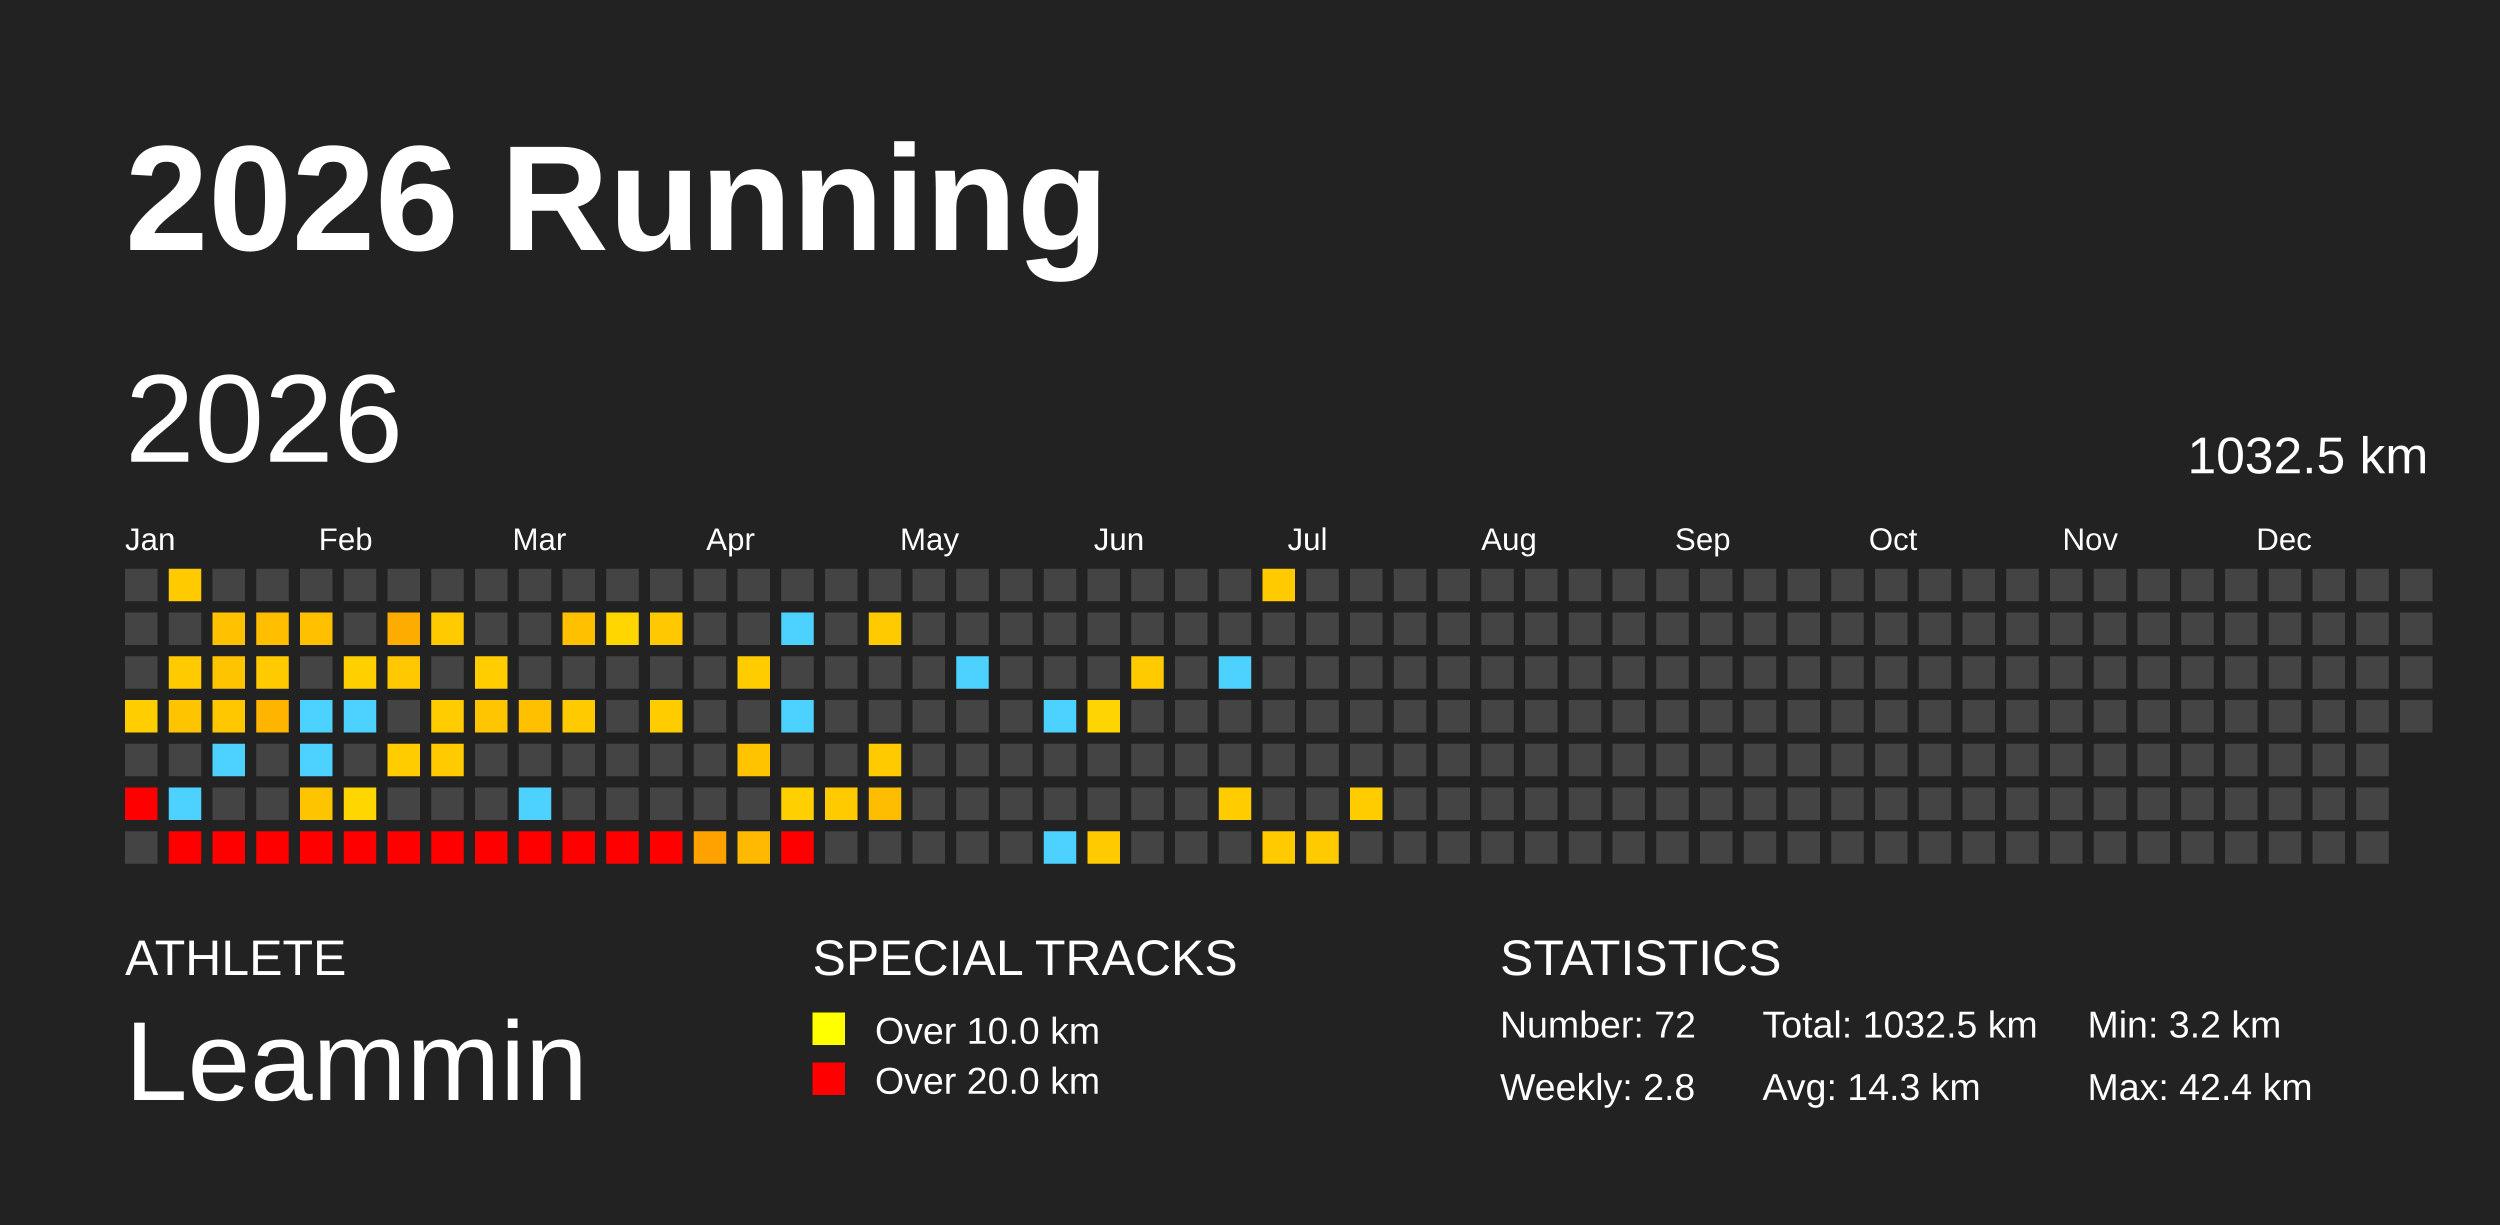
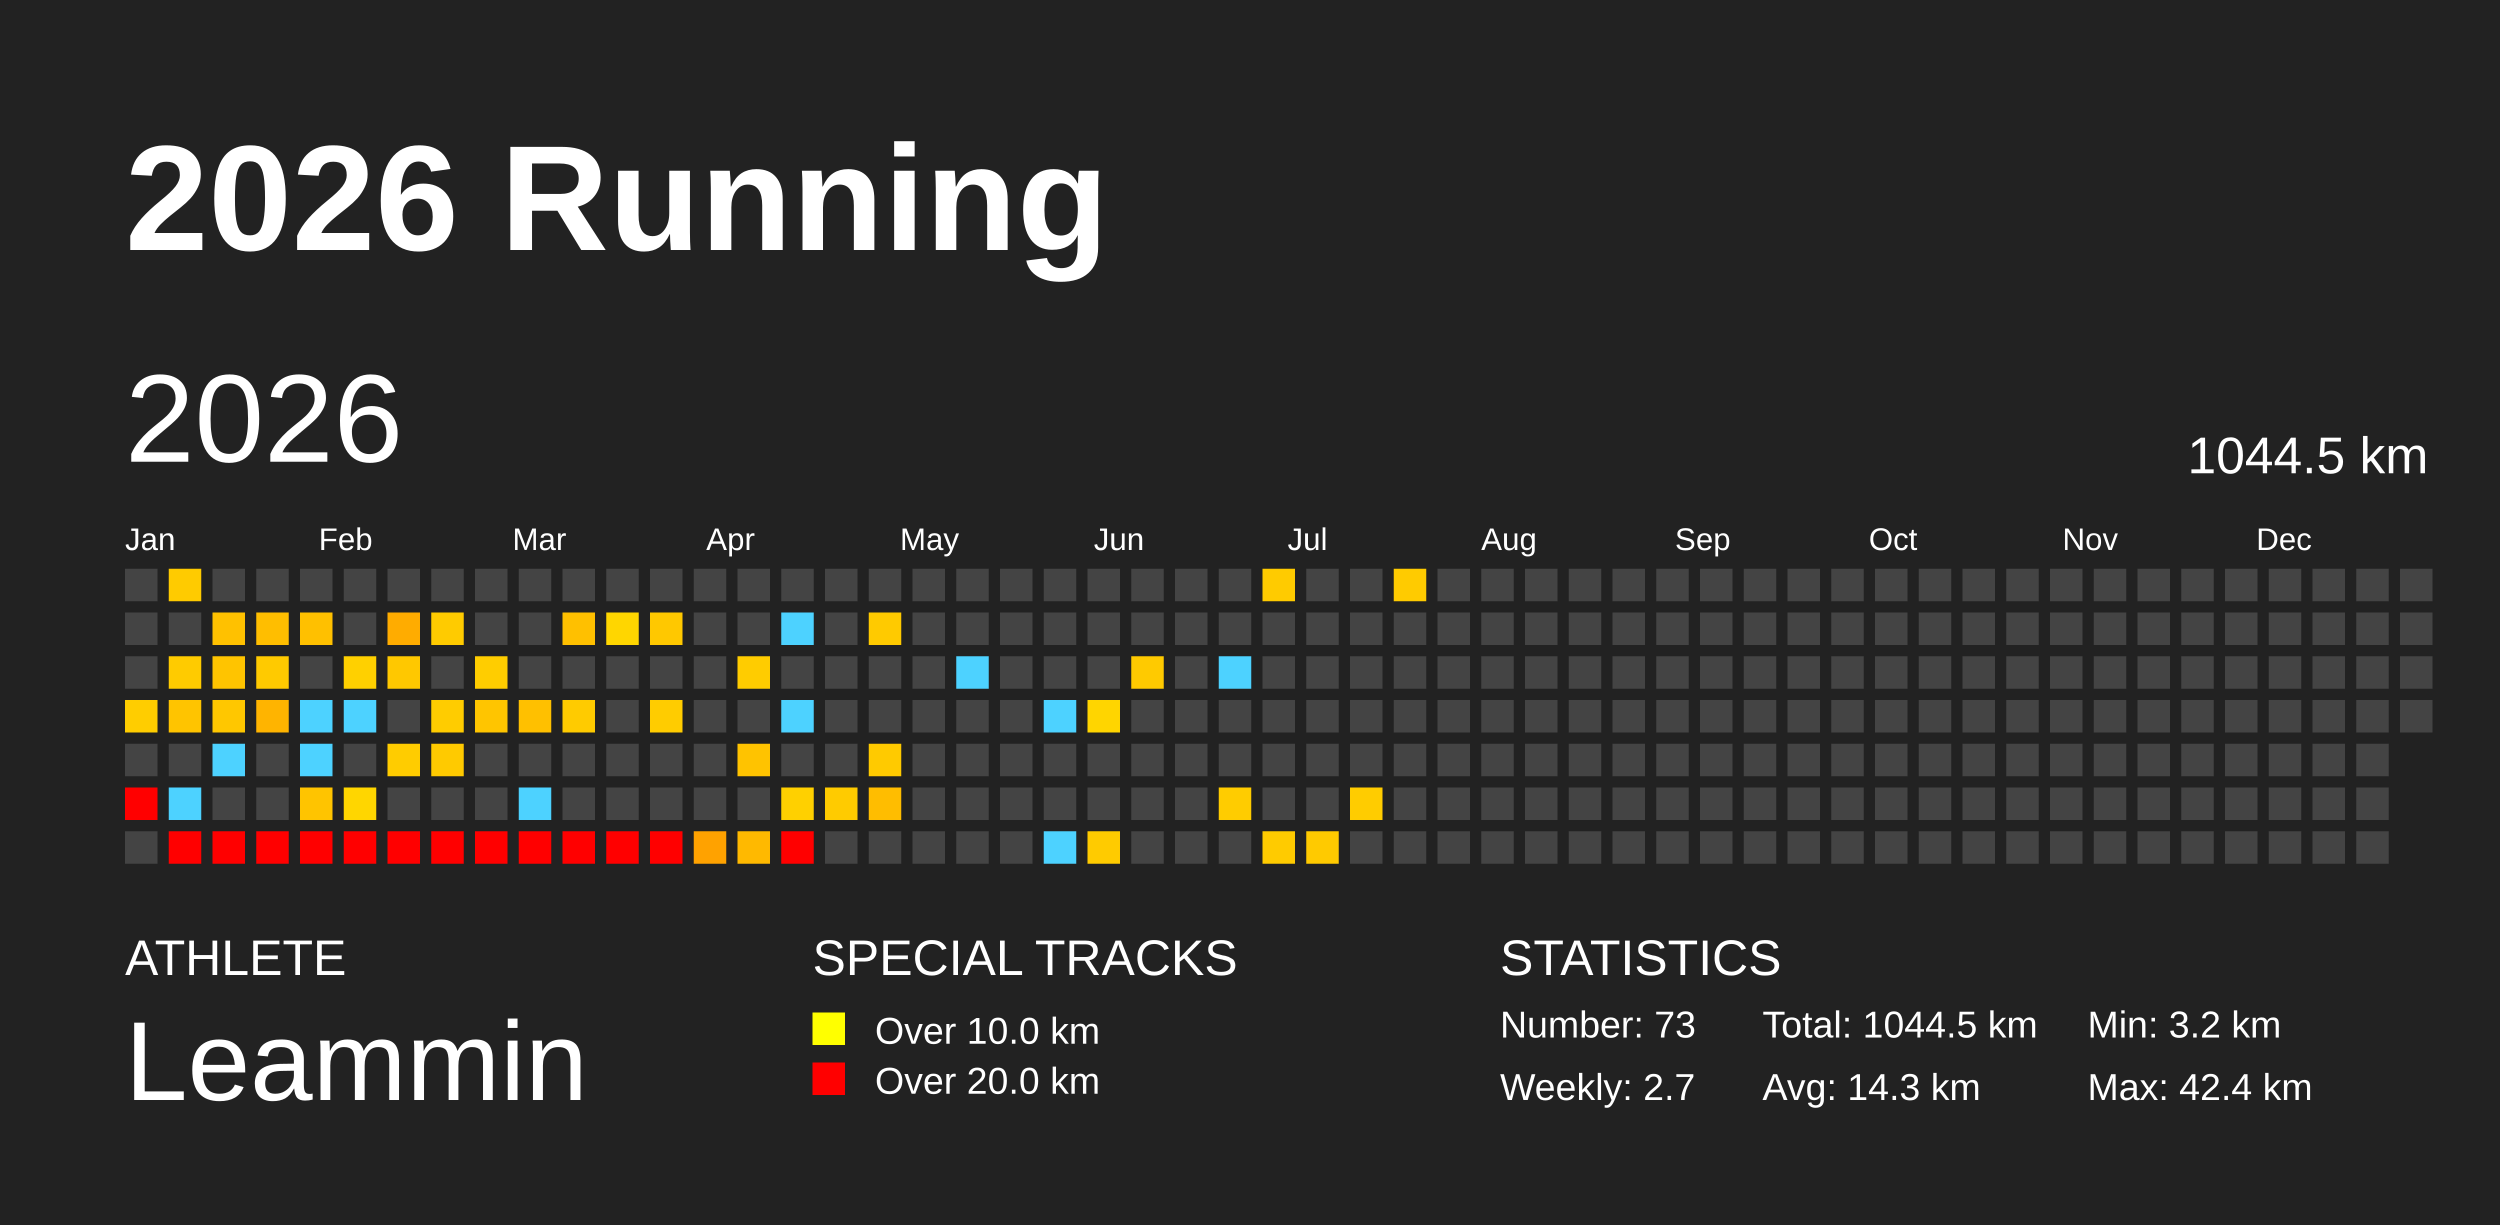
<svg xmlns="http://www.w3.org/2000/svg" baseProfile="full" height="98mm" version="1.1" viewBox="0,0,200,98" width="200mm">
  <defs />
  <rect fill="#222222" height="98" width="200" x="0" y="0" />
  <text fill="#FFFFFF" style="font-size:12px; font-family:Arial; font-weight:bold;" x="10" y="20">2026 Running</text>
  <text fill="#FFFFFF" style="font-size:4px; font-family:Arial" x="10" y="78">ATHLETE</text>
  <text fill="#FFFFFF" style="font-size:9px; font-family:Arial" x="10" y="88">Leammin</text>
  <text fill="#FFFFFF" style="font-size:4px; font-family:Arial" x="65" y="78">SPECIAL TRACKS</text>
  <rect fill="yellow" height="2.6" width="2.6" x="65" y="81" />
  <text fill="#FFFFFF" style="font-size:3px; font-family:Arial" x="70" y="83.5">Over 10.0 km</text>
  <rect fill="red" height="2.6" width="2.6" x="65" y="85" />
  <text fill="#FFFFFF" style="font-size:3px; font-family:Arial" x="70" y="87.5">Over 20.0 km</text>
  <text fill="#FFFFFF" style="font-size:4px; font-family:Arial" x="120" y="78">STATISTICS</text>
-   <text fill="#FFFFFF" style="font-size:3px; font-family:Arial" x="120" y="83">Number: 72</text>
-   <text fill="#FFFFFF" style="font-size:3px; font-family:Arial" x="120" y="88">Weekly: 2.8</text>
-   <text fill="#FFFFFF" style="font-size:3px; font-family:Arial" x="141" y="83">Total: 1032.5 km</text>
+   <text fill="#FFFFFF" style="font-size:3px; font-family:Arial" x="120" y="83">Number: 73</text>
+   <text fill="#FFFFFF" style="font-size:3px; font-family:Arial" x="120" y="88">Weekly: 2.7</text>
+   <text fill="#FFFFFF" style="font-size:3px; font-family:Arial" x="141" y="83">Total: 1044.5 km</text>
  <text fill="#FFFFFF" style="font-size:3px; font-family:Arial" x="141" y="88">Avg: 14.3 km</text>
  <text fill="#FFFFFF" style="font-size:3px; font-family:Arial" x="167" y="83">Min: 3.2 km</text>
  <text fill="#FFFFFF" style="font-size:3px; font-family:Arial" x="167" y="88">Max: 42.4 km</text>
  <text dominant-baseline="hanging" fill="#FFFFFF" style="font-size:10.0px; font-family:Arial;" x="10" y="30">2026</text>
-   <text dominant-baseline="hanging" fill="#FFFFFF" style="font-size:4.125px; font-family:Arial;" x="175" y="35">1032.5 km</text>
+   <text dominant-baseline="hanging" fill="#FFFFFF" style="font-size:4.125px; font-family:Arial;" x="175" y="35">1044.5 km</text>
  <text fill="#FFFFFF" style="font-size:2.5px; font-family:Arial" x="10.0" y="44">Jan</text>
  <text fill="#FFFFFF" style="font-size:2.5px; font-family:Arial" x="25.5" y="44">Feb</text>
  <text fill="#FFFFFF" style="font-size:2.5px; font-family:Arial" x="41.0" y="44">Mar</text>
  <text fill="#FFFFFF" style="font-size:2.5px; font-family:Arial" x="56.5" y="44">Apr</text>
  <text fill="#FFFFFF" style="font-size:2.5px; font-family:Arial" x="72.0" y="44">May</text>
  <text fill="#FFFFFF" style="font-size:2.5px; font-family:Arial" x="87.5" y="44">Jun</text>
  <text fill="#FFFFFF" style="font-size:2.5px; font-family:Arial" x="103.0" y="44">Jul</text>
  <text fill="#FFFFFF" style="font-size:2.5px; font-family:Arial" x="118.5" y="44">Aug</text>
  <text fill="#FFFFFF" style="font-size:2.5px; font-family:Arial" x="134.0" y="44">Sep</text>
  <text fill="#FFFFFF" style="font-size:2.5px; font-family:Arial" x="149.5" y="44">Oct</text>
  <text fill="#FFFFFF" style="font-size:2.5px; font-family:Arial" x="165.0" y="44">Nov</text>
  <text fill="#FFFFFF" style="font-size:2.5px; font-family:Arial" x="180.5" y="44">Dec</text>
  <rect fill="#444444" height="2.6" width="2.6" x="10.0" y="45.5" />
  <rect fill="#444444" height="2.6" width="2.6" x="10.0" y="49.0" />
  <rect fill="#444444" height="2.6" width="2.6" x="10.0" y="52.5" />
  <rect fill="#ffcd00" height="2.6" width="2.6" x="10.0" y="56.0" />
  <rect fill="#444444" height="2.6" width="2.6" x="10.0" y="59.5" />
  <rect fill="red" height="2.6" width="2.6" x="10.0" y="63.0" />
  <rect fill="#444444" height="2.6" width="2.6" x="10.0" y="66.5" />
  <rect fill="#ffcb00" height="2.6" width="2.6" x="13.5" y="45.5" />
  <rect fill="#444444" height="2.6" width="2.6" x="13.5" y="49.0" />
  <rect fill="#ffcb00" height="2.6" width="2.6" x="13.5" y="52.5" />
  <rect fill="#ffc400" height="2.6" width="2.6" x="13.5" y="56.0" />
  <rect fill="#444444" height="2.6" width="2.6" x="13.5" y="59.5" />
  <rect fill="#4dd2ff" height="2.6" width="2.6" x="13.5" y="63.0" />
  <rect fill="red" height="2.6" width="2.6" x="13.5" y="66.5" />
  <rect fill="#444444" height="2.6" width="2.6" x="17.0" y="45.5" />
  <rect fill="#ffc100" height="2.6" width="2.6" x="17.0" y="49.0" />
  <rect fill="#ffc400" height="2.6" width="2.6" x="17.0" y="52.5" />
  <rect fill="#ffc700" height="2.6" width="2.6" x="17.0" y="56.0" />
  <rect fill="#4dd2ff" height="2.6" width="2.6" x="17.0" y="59.5" />
  <rect fill="#444444" height="2.6" width="2.6" x="17.0" y="63.0" />
  <rect fill="red" height="2.6" width="2.6" x="17.0" y="66.5" />
  <rect fill="#444444" height="2.6" width="2.6" x="20.5" y="45.5" />
  <rect fill="#ffbe00" height="2.6" width="2.6" x="20.5" y="49.0" />
  <rect fill="#ffca00" height="2.6" width="2.6" x="20.5" y="52.5" />
  <rect fill="#ffb400" height="2.6" width="2.6" x="20.5" y="56.0" />
  <rect fill="#444444" height="2.6" width="2.6" x="20.5" y="59.5" />
  <rect fill="#444444" height="2.6" width="2.6" x="20.5" y="63.0" />
  <rect fill="red" height="2.6" width="2.6" x="20.5" y="66.5" />
  <rect fill="#444444" height="2.6" width="2.6" x="24.0" y="45.5" />
  <rect fill="#ffc000" height="2.6" width="2.6" x="24.0" y="49.0" />
  <rect fill="#444444" height="2.6" width="2.6" x="24.0" y="52.5" />
  <rect fill="#4dd2ff" height="2.6" width="2.6" x="24.0" y="56.0" />
  <rect fill="#4dd2ff" height="2.6" width="2.6" x="24.0" y="59.5" />
  <rect fill="#ffc400" height="2.6" width="2.6" x="24.0" y="63.0" />
  <rect fill="red" height="2.6" width="2.6" x="24.0" y="66.5" />
  <rect fill="#444444" height="2.6" width="2.6" x="27.5" y="45.5" />
  <rect fill="#444444" height="2.6" width="2.6" x="27.5" y="49.0" />
  <rect fill="#ffd000" height="2.6" width="2.6" x="27.5" y="52.5" />
  <rect fill="#4dd2ff" height="2.6" width="2.6" x="27.5" y="56.0" />
  <rect fill="#444444" height="2.6" width="2.6" x="27.5" y="59.5" />
  <rect fill="#ffd600" height="2.6" width="2.6" x="27.5" y="63.0" />
  <rect fill="red" height="2.6" width="2.6" x="27.5" y="66.5" />
  <rect fill="#444444" height="2.6" width="2.6" x="31.0" y="45.5" />
  <rect fill="#ffac00" height="2.6" width="2.6" x="31.0" y="49.0" />
  <rect fill="#ffc800" height="2.6" width="2.6" x="31.0" y="52.5" />
  <rect fill="#444444" height="2.6" width="2.6" x="31.0" y="56.0" />
  <rect fill="#ffcc00" height="2.6" width="2.6" x="31.0" y="59.5" />
  <rect fill="#444444" height="2.6" width="2.6" x="31.0" y="63.0" />
  <rect fill="red" height="2.6" width="2.6" x="31.0" y="66.5" />
  <rect fill="#444444" height="2.6" width="2.6" x="34.5" y="45.5" />
  <rect fill="#ffcb00" height="2.6" width="2.6" x="34.5" y="49.0" />
  <rect fill="#444444" height="2.6" width="2.6" x="34.5" y="52.5" />
  <rect fill="#ffcc00" height="2.6" width="2.6" x="34.5" y="56.0" />
  <rect fill="#ffca00" height="2.6" width="2.6" x="34.5" y="59.5" />
  <rect fill="#444444" height="2.6" width="2.6" x="34.5" y="63.0" />
  <rect fill="red" height="2.6" width="2.6" x="34.5" y="66.5" />
  <rect fill="#444444" height="2.6" width="2.6" x="38.0" y="45.5" />
  <rect fill="#444444" height="2.6" width="2.6" x="38.0" y="49.0" />
  <rect fill="#ffcd00" height="2.6" width="2.6" x="38.0" y="52.5" />
  <rect fill="#ffc500" height="2.6" width="2.6" x="38.0" y="56.0" />
  <rect fill="#444444" height="2.6" width="2.6" x="38.0" y="59.5" />
  <rect fill="#444444" height="2.6" width="2.6" x="38.0" y="63.0" />
  <rect fill="red" height="2.6" width="2.6" x="38.0" y="66.5" />
  <rect fill="#444444" height="2.6" width="2.6" x="41.5" y="45.5" />
  <rect fill="#444444" height="2.6" width="2.6" x="41.5" y="49.0" />
  <rect fill="#444444" height="2.6" width="2.6" x="41.5" y="52.5" />
  <rect fill="#ffc000" height="2.6" width="2.6" x="41.5" y="56.0" />
  <rect fill="#444444" height="2.6" width="2.6" x="41.5" y="59.5" />
  <rect fill="#4dd2ff" height="2.6" width="2.6" x="41.5" y="63.0" />
  <rect fill="red" height="2.6" width="2.6" x="41.5" y="66.5" />
  <rect fill="#444444" height="2.6" width="2.6" x="45.0" y="45.5" />
  <rect fill="#ffc000" height="2.6" width="2.6" x="45.0" y="49.0" />
  <rect fill="#444444" height="2.6" width="2.6" x="45.0" y="52.5" />
  <rect fill="#ffcb00" height="2.6" width="2.6" x="45.0" y="56.0" />
  <rect fill="#444444" height="2.6" width="2.6" x="45.0" y="59.5" />
  <rect fill="#444444" height="2.6" width="2.6" x="45.0" y="63.0" />
  <rect fill="red" height="2.6" width="2.6" x="45.0" y="66.5" />
  <rect fill="#444444" height="2.6" width="2.6" x="48.5" y="45.5" />
  <rect fill="#ffd600" height="2.6" width="2.6" x="48.5" y="49.0" />
  <rect fill="#444444" height="2.6" width="2.6" x="48.5" y="52.5" />
  <rect fill="#444444" height="2.6" width="2.6" x="48.5" y="56.0" />
  <rect fill="#444444" height="2.6" width="2.6" x="48.5" y="59.5" />
  <rect fill="#444444" height="2.6" width="2.6" x="48.5" y="63.0" />
  <rect fill="red" height="2.6" width="2.6" x="48.5" y="66.5" />
  <rect fill="#444444" height="2.6" width="2.6" x="52.0" y="45.5" />
  <rect fill="#ffc800" height="2.6" width="2.6" x="52.0" y="49.0" />
  <rect fill="#444444" height="2.6" width="2.6" x="52.0" y="52.5" />
  <rect fill="#ffcc00" height="2.6" width="2.6" x="52.0" y="56.0" />
  <rect fill="#444444" height="2.6" width="2.6" x="52.0" y="59.5" />
  <rect fill="#444444" height="2.6" width="2.6" x="52.0" y="63.0" />
  <rect fill="red" height="2.6" width="2.6" x="52.0" y="66.5" />
  <rect fill="#444444" height="2.6" width="2.6" x="55.5" y="45.5" />
  <rect fill="#444444" height="2.6" width="2.6" x="55.5" y="49.0" />
  <rect fill="#444444" height="2.6" width="2.6" x="55.5" y="52.5" />
  <rect fill="#444444" height="2.6" width="2.6" x="55.5" y="56.0" />
  <rect fill="#444444" height="2.6" width="2.6" x="55.5" y="59.5" />
  <rect fill="#444444" height="2.6" width="2.6" x="55.5" y="63.0" />
  <rect fill="#ffa200" height="2.6" width="2.6" x="55.5" y="66.5" />
  <rect fill="#444444" height="2.6" width="2.6" x="59.0" y="45.5" />
  <rect fill="#444444" height="2.6" width="2.6" x="59.0" y="49.0" />
  <rect fill="#ffcc00" height="2.6" width="2.6" x="59.0" y="52.5" />
  <rect fill="#444444" height="2.6" width="2.6" x="59.0" y="56.0" />
  <rect fill="#ffc300" height="2.6" width="2.6" x="59.0" y="59.5" />
  <rect fill="#444444" height="2.6" width="2.6" x="59.0" y="63.0" />
  <rect fill="#ffb900" height="2.6" width="2.6" x="59.0" y="66.5" />
  <rect fill="#444444" height="2.6" width="2.6" x="62.5" y="45.5" />
  <rect fill="#4dd2ff" height="2.6" width="2.6" x="62.5" y="49.0" />
  <rect fill="#444444" height="2.6" width="2.6" x="62.5" y="52.5" />
  <rect fill="#4dd2ff" height="2.6" width="2.6" x="62.5" y="56.0" />
  <rect fill="#444444" height="2.6" width="2.6" x="62.5" y="59.5" />
  <rect fill="#ffd000" height="2.6" width="2.6" x="62.5" y="63.0" />
  <rect fill="red" height="2.6" width="2.6" x="62.5" y="66.5" />
  <rect fill="#444444" height="2.6" width="2.6" x="66.0" y="45.5" />
  <rect fill="#444444" height="2.6" width="2.6" x="66.0" y="49.0" />
  <rect fill="#444444" height="2.6" width="2.6" x="66.0" y="52.5" />
  <rect fill="#444444" height="2.6" width="2.6" x="66.0" y="56.0" />
  <rect fill="#444444" height="2.6" width="2.6" x="66.0" y="59.5" />
  <rect fill="#ffcb00" height="2.6" width="2.6" x="66.0" y="63.0" />
  <rect fill="#444444" height="2.6" width="2.6" x="66.0" y="66.5" />
  <rect fill="#444444" height="2.6" width="2.6" x="69.5" y="45.5" />
  <rect fill="#ffca00" height="2.6" width="2.6" x="69.5" y="49.0" />
  <rect fill="#444444" height="2.6" width="2.6" x="69.5" y="52.5" />
  <rect fill="#444444" height="2.6" width="2.6" x="69.5" y="56.0" />
  <rect fill="#ffca00" height="2.6" width="2.6" x="69.5" y="59.5" />
  <rect fill="#ffbd00" height="2.6" width="2.6" x="69.5" y="63.0" />
  <rect fill="#444444" height="2.6" width="2.6" x="69.5" y="66.5" />
  <rect fill="#444444" height="2.6" width="2.6" x="73.0" y="45.5" />
  <rect fill="#444444" height="2.6" width="2.6" x="73.0" y="49.0" />
  <rect fill="#444444" height="2.6" width="2.6" x="73.0" y="52.5" />
  <rect fill="#444444" height="2.6" width="2.6" x="73.0" y="56.0" />
  <rect fill="#444444" height="2.6" width="2.6" x="73.0" y="59.5" />
  <rect fill="#444444" height="2.6" width="2.6" x="73.0" y="63.0" />
  <rect fill="#444444" height="2.6" width="2.6" x="73.0" y="66.5" />
  <rect fill="#444444" height="2.6" width="2.6" x="76.5" y="45.5" />
  <rect fill="#444444" height="2.6" width="2.6" x="76.5" y="49.0" />
  <rect fill="#4dd2ff" height="2.6" width="2.6" x="76.5" y="52.5" />
  <rect fill="#444444" height="2.6" width="2.6" x="76.5" y="56.0" />
  <rect fill="#444444" height="2.6" width="2.6" x="76.5" y="59.5" />
  <rect fill="#444444" height="2.6" width="2.6" x="76.5" y="63.0" />
  <rect fill="#444444" height="2.6" width="2.6" x="76.5" y="66.5" />
  <rect fill="#444444" height="2.6" width="2.6" x="80.0" y="45.5" />
  <rect fill="#444444" height="2.6" width="2.6" x="80.0" y="49.0" />
  <rect fill="#444444" height="2.6" width="2.6" x="80.0" y="52.5" />
  <rect fill="#444444" height="2.6" width="2.6" x="80.0" y="56.0" />
  <rect fill="#444444" height="2.6" width="2.6" x="80.0" y="59.5" />
  <rect fill="#444444" height="2.6" width="2.6" x="80.0" y="63.0" />
  <rect fill="#444444" height="2.6" width="2.6" x="80.0" y="66.5" />
  <rect fill="#444444" height="2.6" width="2.6" x="83.5" y="45.5" />
  <rect fill="#444444" height="2.6" width="2.6" x="83.5" y="49.0" />
  <rect fill="#444444" height="2.6" width="2.6" x="83.5" y="52.5" />
  <rect fill="#4dd2ff" height="2.6" width="2.6" x="83.5" y="56.0" />
  <rect fill="#444444" height="2.6" width="2.6" x="83.5" y="59.5" />
  <rect fill="#444444" height="2.6" width="2.6" x="83.5" y="63.0" />
  <rect fill="#4dd2ff" height="2.6" width="2.6" x="83.5" y="66.5" />
  <rect fill="#444444" height="2.6" width="2.6" x="87.0" y="45.5" />
  <rect fill="#444444" height="2.6" width="2.6" x="87.0" y="49.0" />
  <rect fill="#444444" height="2.6" width="2.6" x="87.0" y="52.5" />
  <rect fill="#ffd500" height="2.6" width="2.6" x="87.0" y="56.0" />
  <rect fill="#444444" height="2.6" width="2.6" x="87.0" y="59.5" />
  <rect fill="#444444" height="2.6" width="2.6" x="87.0" y="63.0" />
  <rect fill="#ffcb00" height="2.6" width="2.6" x="87.0" y="66.5" />
  <rect fill="#444444" height="2.6" width="2.6" x="90.5" y="45.5" />
  <rect fill="#444444" height="2.6" width="2.6" x="90.5" y="49.0" />
  <rect fill="#ffca00" height="2.6" width="2.6" x="90.5" y="52.5" />
  <rect fill="#444444" height="2.6" width="2.6" x="90.5" y="56.0" />
  <rect fill="#444444" height="2.6" width="2.6" x="90.5" y="59.5" />
  <rect fill="#444444" height="2.6" width="2.6" x="90.5" y="63.0" />
  <rect fill="#444444" height="2.6" width="2.6" x="90.5" y="66.5" />
  <rect fill="#444444" height="2.6" width="2.6" x="94.0" y="45.5" />
  <rect fill="#444444" height="2.6" width="2.6" x="94.0" y="49.0" />
  <rect fill="#444444" height="2.6" width="2.6" x="94.0" y="52.5" />
  <rect fill="#444444" height="2.6" width="2.6" x="94.0" y="56.0" />
  <rect fill="#444444" height="2.6" width="2.6" x="94.0" y="59.5" />
  <rect fill="#444444" height="2.6" width="2.6" x="94.0" y="63.0" />
  <rect fill="#444444" height="2.6" width="2.6" x="94.0" y="66.5" />
  <rect fill="#444444" height="2.6" width="2.6" x="97.5" y="45.5" />
  <rect fill="#444444" height="2.6" width="2.6" x="97.5" y="49.0" />
  <rect fill="#4dd2ff" height="2.6" width="2.6" x="97.5" y="52.5" />
  <rect fill="#444444" height="2.6" width="2.6" x="97.5" y="56.0" />
  <rect fill="#444444" height="2.6" width="2.6" x="97.5" y="59.5" />
  <rect fill="#ffcc00" height="2.6" width="2.6" x="97.5" y="63.0" />
  <rect fill="#444444" height="2.6" width="2.6" x="97.5" y="66.5" />
  <rect fill="#ffcb00" height="2.6" width="2.6" x="101.0" y="45.5" />
  <rect fill="#444444" height="2.6" width="2.6" x="101.0" y="49.0" />
  <rect fill="#444444" height="2.6" width="2.6" x="101.0" y="52.5" />
  <rect fill="#444444" height="2.6" width="2.6" x="101.0" y="56.0" />
  <rect fill="#444444" height="2.6" width="2.6" x="101.0" y="59.5" />
  <rect fill="#444444" height="2.6" width="2.6" x="101.0" y="63.0" />
  <rect fill="#ffcb00" height="2.6" width="2.6" x="101.0" y="66.5" />
  <rect fill="#444444" height="2.6" width="2.6" x="104.5" y="45.5" />
  <rect fill="#444444" height="2.6" width="2.6" x="104.5" y="49.0" />
  <rect fill="#444444" height="2.6" width="2.6" x="104.5" y="52.5" />
  <rect fill="#444444" height="2.6" width="2.6" x="104.5" y="56.0" />
  <rect fill="#444444" height="2.6" width="2.6" x="104.5" y="59.5" />
  <rect fill="#444444" height="2.6" width="2.6" x="104.5" y="63.0" />
  <rect fill="#ffca00" height="2.6" width="2.6" x="104.5" y="66.5" />
  <rect fill="#444444" height="2.6" width="2.6" x="108.0" y="45.5" />
  <rect fill="#444444" height="2.6" width="2.6" x="108.0" y="49.0" />
  <rect fill="#444444" height="2.6" width="2.6" x="108.0" y="52.5" />
  <rect fill="#444444" height="2.6" width="2.6" x="108.0" y="56.0" />
  <rect fill="#444444" height="2.6" width="2.6" x="108.0" y="59.5" />
  <rect fill="#ffcc00" height="2.6" width="2.6" x="108.0" y="63.0" />
  <rect fill="#444444" height="2.6" width="2.6" x="108.0" y="66.5" />
-   <rect fill="#444444" height="2.6" width="2.6" x="111.5" y="45.5" />
+   <rect fill="#ffcb00" height="2.6" width="2.6" x="111.5" y="45.5" />
  <rect fill="#444444" height="2.6" width="2.6" x="111.5" y="49.0" />
  <rect fill="#444444" height="2.6" width="2.6" x="111.5" y="52.5" />
  <rect fill="#444444" height="2.6" width="2.6" x="111.5" y="56.0" />
  <rect fill="#444444" height="2.6" width="2.6" x="111.5" y="59.5" />
  <rect fill="#444444" height="2.6" width="2.6" x="111.5" y="63.0" />
  <rect fill="#444444" height="2.6" width="2.6" x="111.5" y="66.5" />
  <rect fill="#444444" height="2.6" width="2.6" x="115.0" y="45.5" />
  <rect fill="#444444" height="2.6" width="2.6" x="115.0" y="49.0" />
  <rect fill="#444444" height="2.6" width="2.6" x="115.0" y="52.5" />
  <rect fill="#444444" height="2.6" width="2.6" x="115.0" y="56.0" />
  <rect fill="#444444" height="2.6" width="2.6" x="115.0" y="59.5" />
  <rect fill="#444444" height="2.6" width="2.6" x="115.0" y="63.0" />
  <rect fill="#444444" height="2.6" width="2.6" x="115.0" y="66.5" />
  <rect fill="#444444" height="2.6" width="2.6" x="118.5" y="45.5" />
  <rect fill="#444444" height="2.6" width="2.6" x="118.5" y="49.0" />
  <rect fill="#444444" height="2.6" width="2.6" x="118.5" y="52.5" />
  <rect fill="#444444" height="2.6" width="2.6" x="118.5" y="56.0" />
  <rect fill="#444444" height="2.6" width="2.6" x="118.5" y="59.5" />
  <rect fill="#444444" height="2.6" width="2.6" x="118.5" y="63.0" />
  <rect fill="#444444" height="2.6" width="2.6" x="118.5" y="66.5" />
  <rect fill="#444444" height="2.6" width="2.6" x="122.0" y="45.5" />
  <rect fill="#444444" height="2.6" width="2.6" x="122.0" y="49.0" />
  <rect fill="#444444" height="2.6" width="2.6" x="122.0" y="52.5" />
  <rect fill="#444444" height="2.6" width="2.6" x="122.0" y="56.0" />
  <rect fill="#444444" height="2.6" width="2.6" x="122.0" y="59.5" />
  <rect fill="#444444" height="2.6" width="2.6" x="122.0" y="63.0" />
  <rect fill="#444444" height="2.6" width="2.6" x="122.0" y="66.5" />
  <rect fill="#444444" height="2.6" width="2.6" x="125.5" y="45.5" />
  <rect fill="#444444" height="2.6" width="2.6" x="125.5" y="49.0" />
  <rect fill="#444444" height="2.6" width="2.6" x="125.5" y="52.5" />
  <rect fill="#444444" height="2.6" width="2.6" x="125.5" y="56.0" />
  <rect fill="#444444" height="2.6" width="2.6" x="125.5" y="59.5" />
  <rect fill="#444444" height="2.6" width="2.6" x="125.5" y="63.0" />
  <rect fill="#444444" height="2.6" width="2.6" x="125.5" y="66.5" />
  <rect fill="#444444" height="2.6" width="2.6" x="129.0" y="45.5" />
  <rect fill="#444444" height="2.6" width="2.6" x="129.0" y="49.0" />
  <rect fill="#444444" height="2.6" width="2.6" x="129.0" y="52.5" />
  <rect fill="#444444" height="2.6" width="2.6" x="129.0" y="56.0" />
  <rect fill="#444444" height="2.6" width="2.6" x="129.0" y="59.5" />
  <rect fill="#444444" height="2.6" width="2.6" x="129.0" y="63.0" />
  <rect fill="#444444" height="2.6" width="2.6" x="129.0" y="66.5" />
  <rect fill="#444444" height="2.6" width="2.6" x="132.5" y="45.5" />
  <rect fill="#444444" height="2.6" width="2.6" x="132.5" y="49.0" />
  <rect fill="#444444" height="2.6" width="2.6" x="132.5" y="52.5" />
  <rect fill="#444444" height="2.6" width="2.6" x="132.5" y="56.0" />
  <rect fill="#444444" height="2.6" width="2.6" x="132.5" y="59.5" />
  <rect fill="#444444" height="2.6" width="2.6" x="132.5" y="63.0" />
  <rect fill="#444444" height="2.6" width="2.6" x="132.5" y="66.5" />
  <rect fill="#444444" height="2.6" width="2.6" x="136.0" y="45.5" />
  <rect fill="#444444" height="2.6" width="2.6" x="136.0" y="49.0" />
  <rect fill="#444444" height="2.6" width="2.6" x="136.0" y="52.5" />
  <rect fill="#444444" height="2.6" width="2.6" x="136.0" y="56.0" />
  <rect fill="#444444" height="2.6" width="2.6" x="136.0" y="59.5" />
  <rect fill="#444444" height="2.6" width="2.6" x="136.0" y="63.0" />
  <rect fill="#444444" height="2.6" width="2.6" x="136.0" y="66.5" />
  <rect fill="#444444" height="2.6" width="2.6" x="139.5" y="45.5" />
  <rect fill="#444444" height="2.6" width="2.6" x="139.5" y="49.0" />
  <rect fill="#444444" height="2.6" width="2.6" x="139.5" y="52.5" />
  <rect fill="#444444" height="2.6" width="2.6" x="139.5" y="56.0" />
  <rect fill="#444444" height="2.6" width="2.6" x="139.5" y="59.5" />
  <rect fill="#444444" height="2.6" width="2.6" x="139.5" y="63.0" />
  <rect fill="#444444" height="2.6" width="2.6" x="139.5" y="66.5" />
  <rect fill="#444444" height="2.6" width="2.6" x="143.0" y="45.5" />
  <rect fill="#444444" height="2.6" width="2.6" x="143.0" y="49.0" />
  <rect fill="#444444" height="2.6" width="2.6" x="143.0" y="52.5" />
  <rect fill="#444444" height="2.6" width="2.6" x="143.0" y="56.0" />
  <rect fill="#444444" height="2.6" width="2.6" x="143.0" y="59.5" />
  <rect fill="#444444" height="2.6" width="2.6" x="143.0" y="63.0" />
  <rect fill="#444444" height="2.6" width="2.6" x="143.0" y="66.5" />
  <rect fill="#444444" height="2.6" width="2.6" x="146.5" y="45.5" />
  <rect fill="#444444" height="2.6" width="2.6" x="146.5" y="49.0" />
  <rect fill="#444444" height="2.6" width="2.6" x="146.5" y="52.5" />
  <rect fill="#444444" height="2.6" width="2.6" x="146.5" y="56.0" />
  <rect fill="#444444" height="2.6" width="2.6" x="146.5" y="59.5" />
  <rect fill="#444444" height="2.6" width="2.6" x="146.5" y="63.0" />
  <rect fill="#444444" height="2.6" width="2.6" x="146.5" y="66.5" />
  <rect fill="#444444" height="2.6" width="2.6" x="150.0" y="45.5" />
  <rect fill="#444444" height="2.6" width="2.6" x="150.0" y="49.0" />
  <rect fill="#444444" height="2.6" width="2.6" x="150.0" y="52.5" />
  <rect fill="#444444" height="2.6" width="2.6" x="150.0" y="56.0" />
  <rect fill="#444444" height="2.6" width="2.6" x="150.0" y="59.5" />
  <rect fill="#444444" height="2.6" width="2.6" x="150.0" y="63.0" />
  <rect fill="#444444" height="2.6" width="2.6" x="150.0" y="66.5" />
  <rect fill="#444444" height="2.6" width="2.6" x="153.5" y="45.5" />
  <rect fill="#444444" height="2.6" width="2.6" x="153.5" y="49.0" />
  <rect fill="#444444" height="2.6" width="2.6" x="153.5" y="52.5" />
  <rect fill="#444444" height="2.6" width="2.6" x="153.5" y="56.0" />
  <rect fill="#444444" height="2.6" width="2.6" x="153.5" y="59.5" />
  <rect fill="#444444" height="2.6" width="2.6" x="153.5" y="63.0" />
  <rect fill="#444444" height="2.6" width="2.6" x="153.5" y="66.5" />
  <rect fill="#444444" height="2.6" width="2.6" x="157.0" y="45.5" />
  <rect fill="#444444" height="2.6" width="2.6" x="157.0" y="49.0" />
  <rect fill="#444444" height="2.6" width="2.6" x="157.0" y="52.5" />
  <rect fill="#444444" height="2.6" width="2.6" x="157.0" y="56.0" />
  <rect fill="#444444" height="2.6" width="2.6" x="157.0" y="59.5" />
  <rect fill="#444444" height="2.6" width="2.6" x="157.0" y="63.0" />
  <rect fill="#444444" height="2.6" width="2.6" x="157.0" y="66.5" />
  <rect fill="#444444" height="2.6" width="2.6" x="160.5" y="45.5" />
  <rect fill="#444444" height="2.6" width="2.6" x="160.5" y="49.0" />
  <rect fill="#444444" height="2.6" width="2.6" x="160.5" y="52.5" />
  <rect fill="#444444" height="2.6" width="2.6" x="160.5" y="56.0" />
  <rect fill="#444444" height="2.6" width="2.6" x="160.5" y="59.5" />
  <rect fill="#444444" height="2.6" width="2.6" x="160.5" y="63.0" />
  <rect fill="#444444" height="2.6" width="2.6" x="160.5" y="66.5" />
  <rect fill="#444444" height="2.6" width="2.6" x="164.0" y="45.5" />
  <rect fill="#444444" height="2.6" width="2.6" x="164.0" y="49.0" />
  <rect fill="#444444" height="2.6" width="2.6" x="164.0" y="52.5" />
  <rect fill="#444444" height="2.6" width="2.6" x="164.0" y="56.0" />
  <rect fill="#444444" height="2.6" width="2.6" x="164.0" y="59.5" />
  <rect fill="#444444" height="2.6" width="2.6" x="164.0" y="63.0" />
  <rect fill="#444444" height="2.6" width="2.6" x="164.0" y="66.5" />
  <rect fill="#444444" height="2.6" width="2.6" x="167.5" y="45.5" />
  <rect fill="#444444" height="2.6" width="2.6" x="167.5" y="49.0" />
  <rect fill="#444444" height="2.6" width="2.6" x="167.5" y="52.5" />
  <rect fill="#444444" height="2.6" width="2.6" x="167.5" y="56.0" />
  <rect fill="#444444" height="2.6" width="2.6" x="167.5" y="59.5" />
  <rect fill="#444444" height="2.6" width="2.6" x="167.5" y="63.0" />
  <rect fill="#444444" height="2.6" width="2.6" x="167.5" y="66.5" />
  <rect fill="#444444" height="2.6" width="2.6" x="171.0" y="45.5" />
  <rect fill="#444444" height="2.6" width="2.6" x="171.0" y="49.0" />
  <rect fill="#444444" height="2.6" width="2.6" x="171.0" y="52.5" />
  <rect fill="#444444" height="2.6" width="2.6" x="171.0" y="56.0" />
  <rect fill="#444444" height="2.6" width="2.6" x="171.0" y="59.5" />
  <rect fill="#444444" height="2.6" width="2.6" x="171.0" y="63.0" />
  <rect fill="#444444" height="2.6" width="2.6" x="171.0" y="66.5" />
  <rect fill="#444444" height="2.6" width="2.6" x="174.5" y="45.5" />
  <rect fill="#444444" height="2.6" width="2.6" x="174.5" y="49.0" />
  <rect fill="#444444" height="2.6" width="2.6" x="174.5" y="52.5" />
  <rect fill="#444444" height="2.6" width="2.6" x="174.5" y="56.0" />
  <rect fill="#444444" height="2.6" width="2.6" x="174.5" y="59.5" />
  <rect fill="#444444" height="2.6" width="2.6" x="174.5" y="63.0" />
  <rect fill="#444444" height="2.6" width="2.6" x="174.5" y="66.5" />
  <rect fill="#444444" height="2.6" width="2.6" x="178.0" y="45.5" />
  <rect fill="#444444" height="2.6" width="2.6" x="178.0" y="49.0" />
  <rect fill="#444444" height="2.6" width="2.6" x="178.0" y="52.5" />
  <rect fill="#444444" height="2.6" width="2.6" x="178.0" y="56.0" />
  <rect fill="#444444" height="2.6" width="2.6" x="178.0" y="59.5" />
  <rect fill="#444444" height="2.6" width="2.6" x="178.0" y="63.0" />
  <rect fill="#444444" height="2.6" width="2.6" x="178.0" y="66.5" />
  <rect fill="#444444" height="2.6" width="2.6" x="181.5" y="45.5" />
  <rect fill="#444444" height="2.6" width="2.6" x="181.5" y="49.0" />
  <rect fill="#444444" height="2.6" width="2.6" x="181.5" y="52.5" />
  <rect fill="#444444" height="2.6" width="2.6" x="181.5" y="56.0" />
  <rect fill="#444444" height="2.6" width="2.6" x="181.5" y="59.5" />
  <rect fill="#444444" height="2.6" width="2.6" x="181.5" y="63.0" />
  <rect fill="#444444" height="2.6" width="2.6" x="181.5" y="66.5" />
  <rect fill="#444444" height="2.6" width="2.6" x="185.0" y="45.5" />
  <rect fill="#444444" height="2.6" width="2.6" x="185.0" y="49.0" />
  <rect fill="#444444" height="2.6" width="2.6" x="185.0" y="52.5" />
  <rect fill="#444444" height="2.6" width="2.6" x="185.0" y="56.0" />
  <rect fill="#444444" height="2.6" width="2.6" x="185.0" y="59.5" />
  <rect fill="#444444" height="2.6" width="2.6" x="185.0" y="63.0" />
  <rect fill="#444444" height="2.6" width="2.6" x="185.0" y="66.5" />
  <rect fill="#444444" height="2.6" width="2.6" x="188.5" y="45.5" />
  <rect fill="#444444" height="2.6" width="2.6" x="188.5" y="49.0" />
  <rect fill="#444444" height="2.6" width="2.6" x="188.5" y="52.5" />
  <rect fill="#444444" height="2.6" width="2.6" x="188.5" y="56.0" />
  <rect fill="#444444" height="2.6" width="2.6" x="188.5" y="59.5" />
  <rect fill="#444444" height="2.6" width="2.6" x="188.5" y="63.0" />
  <rect fill="#444444" height="2.6" width="2.6" x="188.5" y="66.5" />
  <rect fill="#444444" height="2.6" width="2.6" x="192.0" y="45.5" />
  <rect fill="#444444" height="2.6" width="2.6" x="192.0" y="49.0" />
  <rect fill="#444444" height="2.6" width="2.6" x="192.0" y="52.5" />
  <rect fill="#444444" height="2.6" width="2.6" x="192.0" y="56.0" />
</svg>
